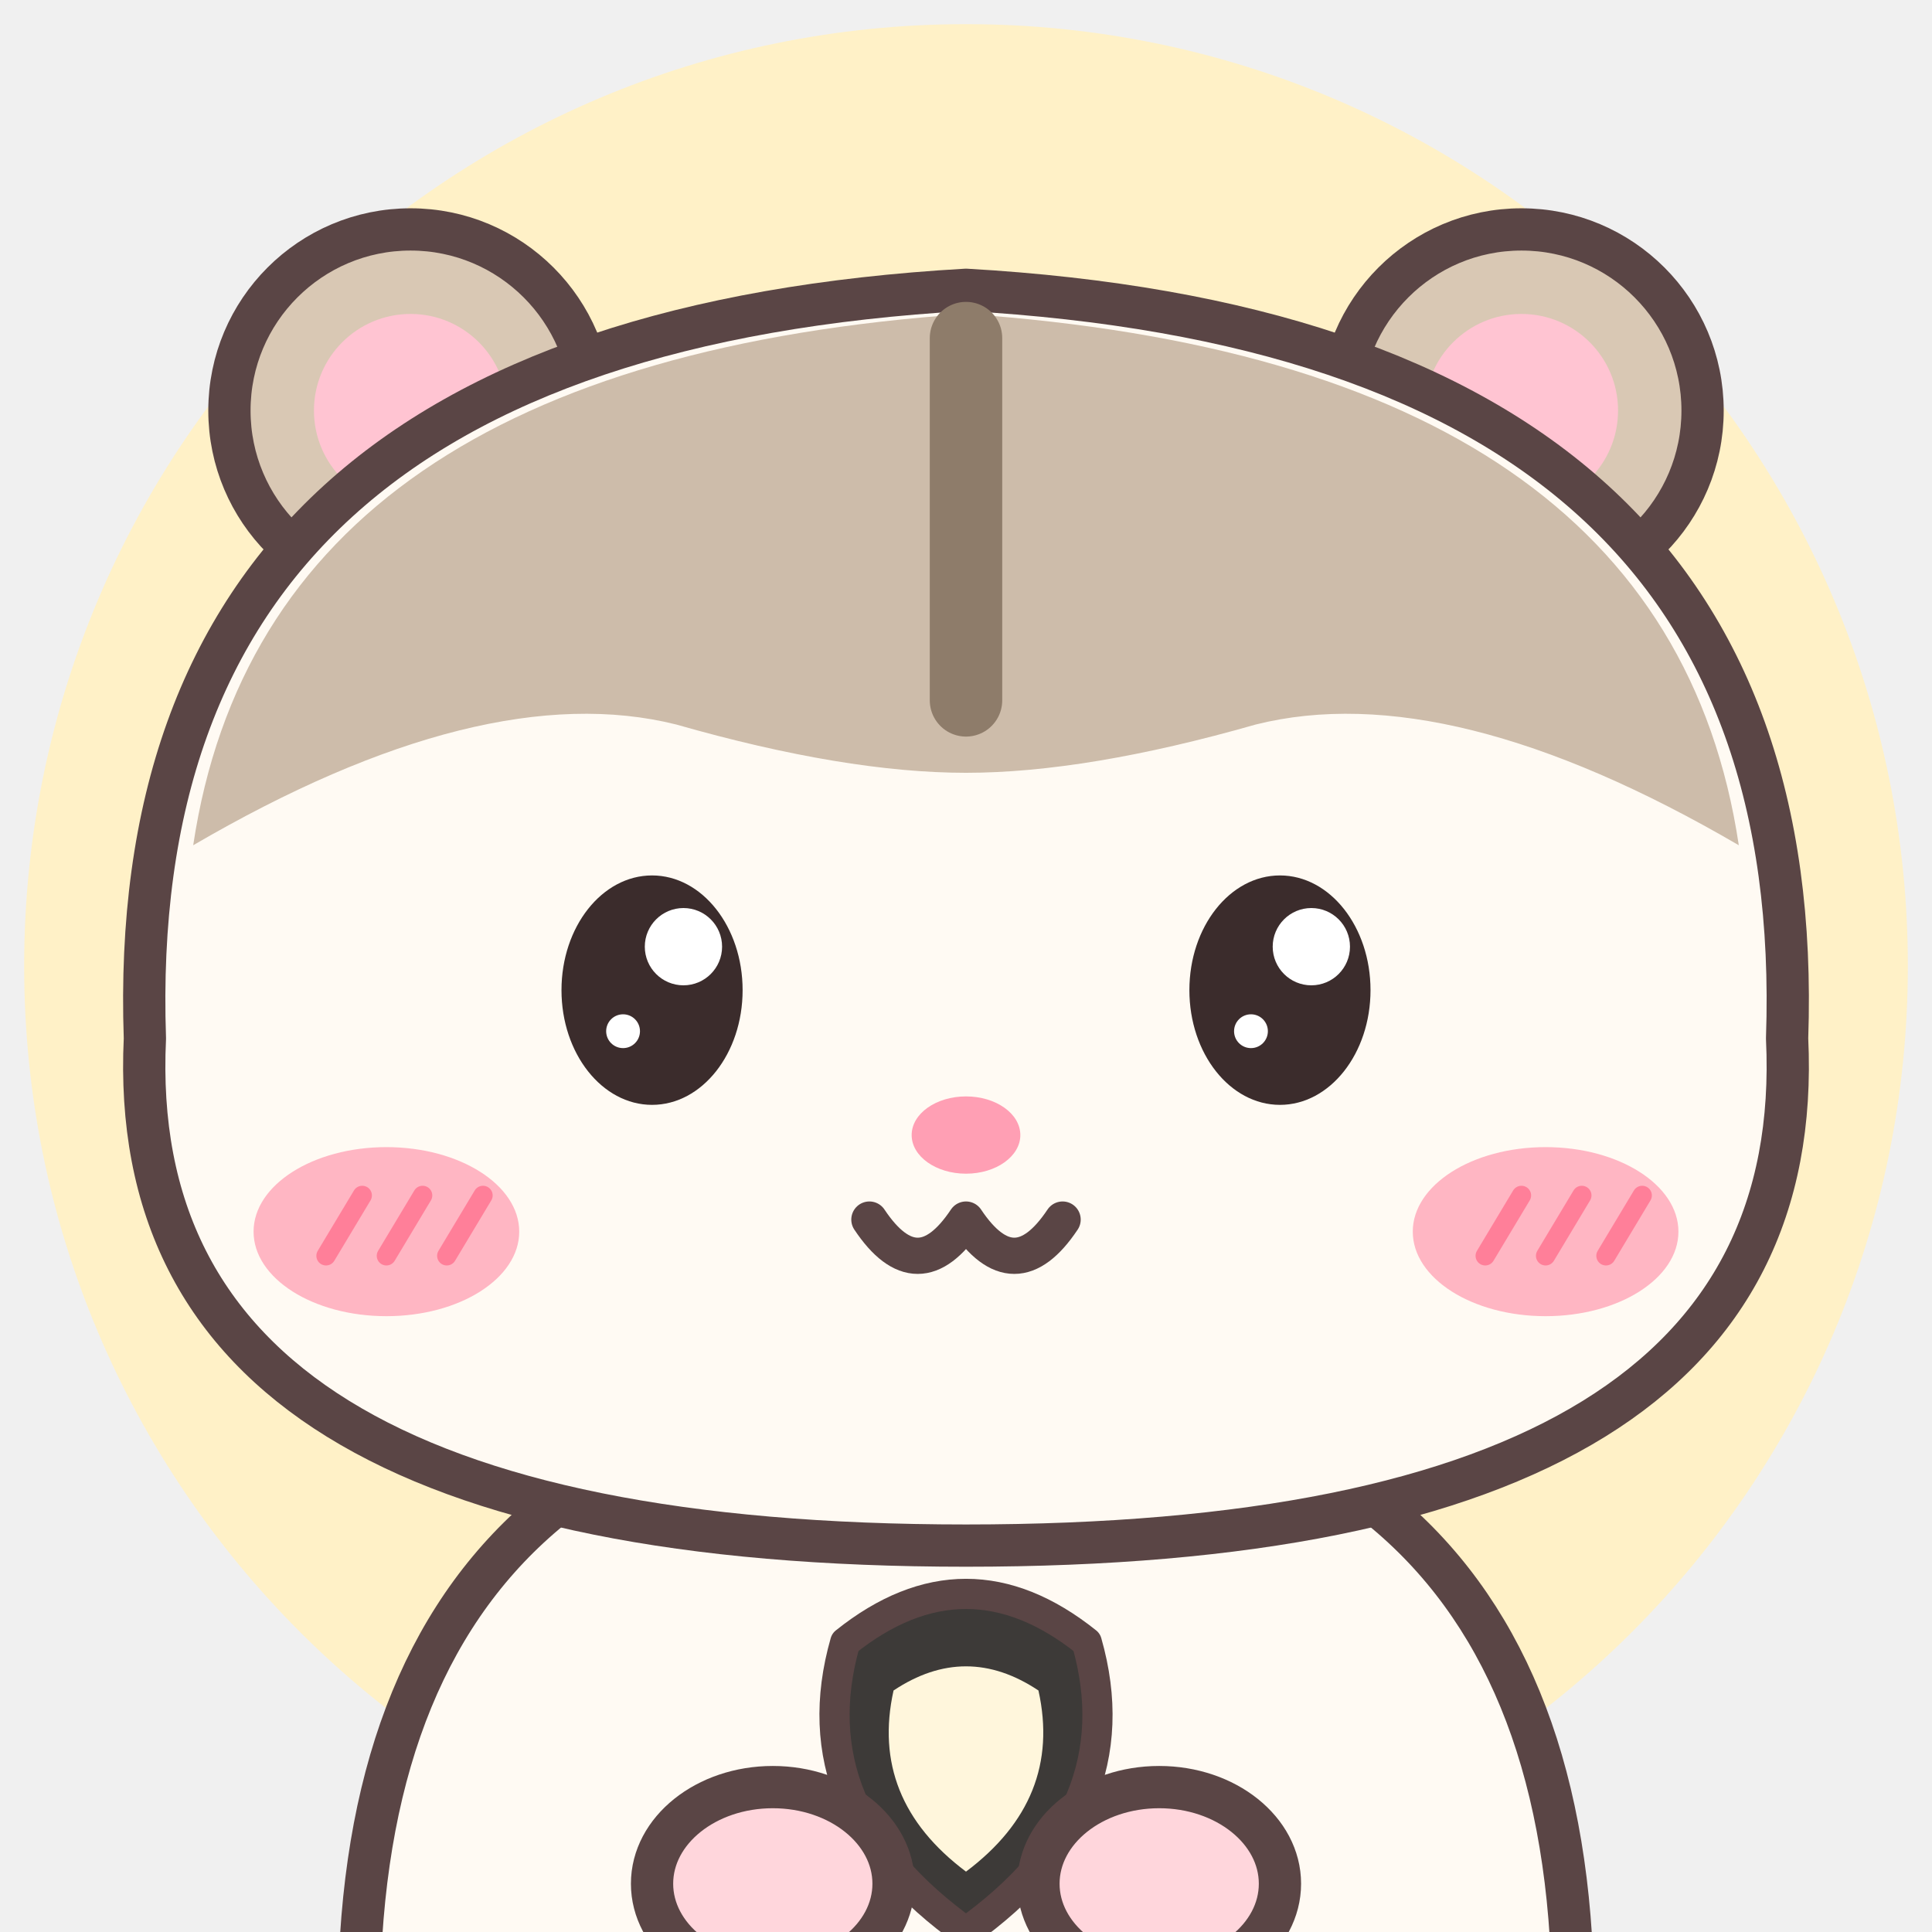
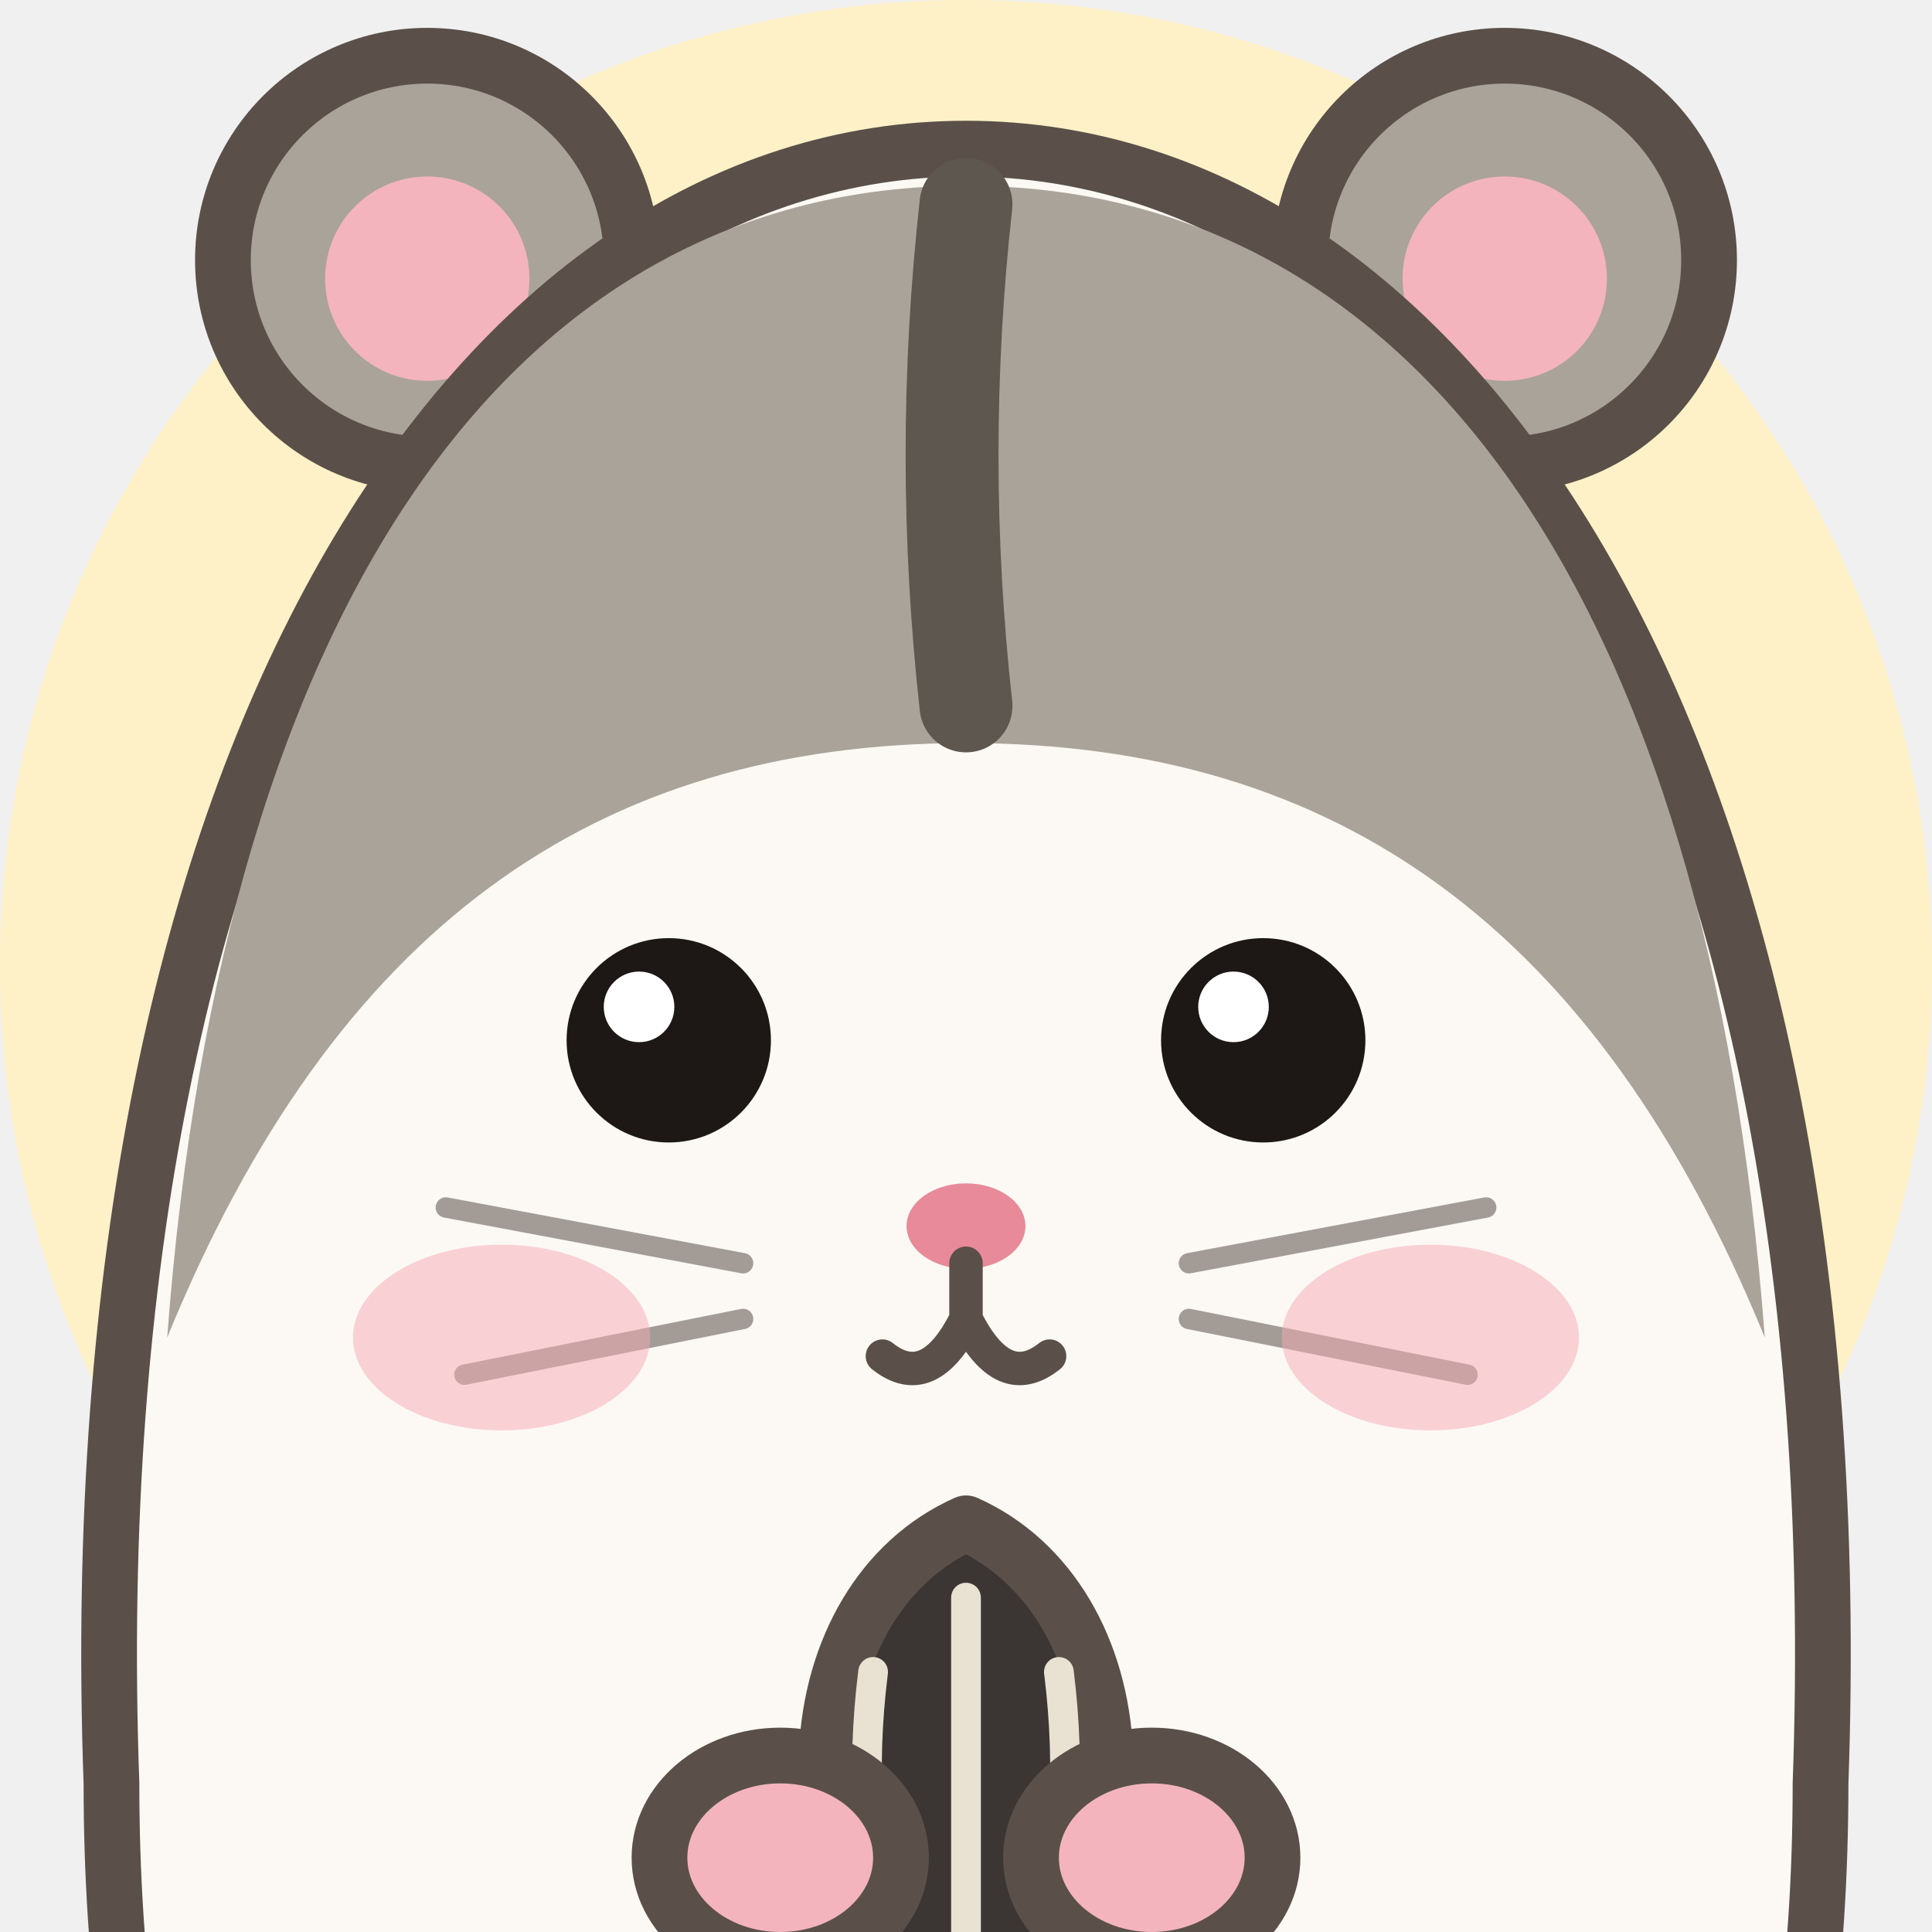
- <svg xmlns="http://www.w3.org/2000/svg" viewBox="20 30 160 160" role="img" aria-label="ジャンガリアンハムスター">
-   <circle cx="100" cy="110" r="78" fill="#fff1c7" />
-   <path d="M50 204 Q46 146 100 144 Q154 146 150 204 Z" fill="#fffaf3" stroke="#5a4545" stroke-width="3.5" stroke-linejoin="round" stroke-linecap="round" />
-   <g transform="translate(0 16)">
-     <path d="M90 150 q10 -8 20 0 q4 14 -10 24 q-14 -10 -10 -24z" fill="#3d3a38" stroke="#5a4545" stroke-width="2.5" stroke-linejoin="round" stroke-linecap="round" />
-     <path d="M94 154 q6 -4 12 0 q2 9 -6 15 q-8 -6 -6 -15z" fill="#fff6dc" />
-   </g>
-   <ellipse cx="84" cy="186" rx="10" ry="8" fill="#ffd6dc" stroke="#5a4545" stroke-width="3.5" stroke-linejoin="round" stroke-linecap="round" />
-   <ellipse cx="116" cy="186" rx="10" ry="8" fill="#ffd6dc" stroke="#5a4545" stroke-width="3.5" stroke-linejoin="round" stroke-linecap="round" />
-   <circle cx="54" cy="64" r="15" fill="#d9c8b4" stroke="#5a4545" stroke-width="3.5" stroke-linejoin="round" stroke-linecap="round" />
-   <circle cx="146" cy="64" r="15" fill="#d9c8b4" stroke="#5a4545" stroke-width="3.5" stroke-linejoin="round" stroke-linecap="round" />
-   <circle cx="54" cy="64" r="8" fill="#ffc4d2" />
-   <circle cx="146" cy="64" r="8" fill="#ffc4d2" />
-   <path d="M32 116 Q30 58 100 54 Q170 58 168 116 Q170 158 100 158 Q30 158 32 116 Z" fill="#fffaf3" stroke="#5a4545" stroke-width="3.5" stroke-linejoin="round" stroke-linecap="round" />
-   <path d="M36 100 Q42 60 100 56 Q158 60 164 100 Q140 86 124 90 Q110 94 100 94 Q90 94 76 90 Q60 86 36 100 Z" fill="#cdbcaa" />
-   <path d="M100 58 V88" stroke="#8e7c6a" stroke-width="6" stroke-linecap="round" />
-   <ellipse cx="100" cy="124" rx="4.5" ry="3.2" fill="#ff9fb4" />
-   <ellipse cx="52" cy="132" rx="11" ry="7" fill="#ffaabb" opacity="0.85" />
-   <path d="M47 134 l3 -5 M52 134 l3 -5 M57 134 l3 -5" stroke="#ff7f99" stroke-width="1.6" stroke-linecap="round" />
-   <ellipse cx="148" cy="132" rx="11" ry="7" fill="#ffaabb" opacity="0.85" />
-   <path d="M143 134 l3 -5 M148 134 l3 -5 M153 134 l3 -5" stroke="#ff7f99" stroke-width="1.6" stroke-linecap="round" />
-   <ellipse cx="74" cy="112" rx="7.5" ry="9.5" fill="#3b2c2c" />
-   <circle cx="76.6" cy="108.4" r="3.2" fill="#fff" />
-   <circle cx="71.6" cy="115.4" r="1.4" fill="#fff" />
-   <ellipse cx="126" cy="112" rx="7.5" ry="9.5" fill="#3b2c2c" />
-   <circle cx="128.6" cy="108.4" r="3.2" fill="#fff" />
-   <circle cx="123.6" cy="115.4" r="1.4" fill="#fff" />
-   <path d="M92 131 Q96 137 100 131 Q104 137 108 131" fill="none" stroke="#5a4545" stroke-width="3" stroke-linecap="round" stroke-linejoin="round" />
+ <svg xmlns="http://www.w3.org/2000/svg" viewBox="68 66 104 104" role="img" aria-label="ジャンガリアンハムスター">
+   <circle cx="120" cy="118" r="52" fill="#fff1c7" />
+   <ellipse cx="104" cy="216" rx="10" ry="5" fill="#f3b4bd" stroke="#5a5049" stroke-width="3" stroke-linejoin="round" />
+   <ellipse cx="136" cy="216" rx="10" ry="5" fill="#f3b4bd" stroke="#5a5049" stroke-width="3" stroke-linejoin="round" />
+   <circle cx="91" cy="80" r="11" fill="#aaa39a" stroke="#5a5049" stroke-width="3" stroke-linejoin="round" />
+   <circle cx="91" cy="81" r="5.5" fill="#f3b4bd" />
+   <circle cx="149" cy="80" r="11" fill="#aaa39a" stroke="#5a5049" stroke-width="3" stroke-linejoin="round" />
+   <circle cx="149" cy="81" r="5.5" fill="#f3b4bd" />
+   <path d="M74 162 C72 106 94 74 120 74 C146 74 168 106 166 162 C166 202 146 218 120 218 C94 218 74 202 74 162 Z" fill="#fcf9f4" stroke="#5a5049" stroke-width="3" stroke-linejoin="round" />
+   <path d="M77 138 C80 98 96 76 120 76 C144 76 160 98 163 138 C154 116 140 106 120 106 C100 106 86 116 77 138 Z" fill="#aaa39a" />
+   <path d="M120 77 C119 86 119 95 120 104" stroke="#5e5750" stroke-width="5" stroke-linecap="round" fill="none" />
+   <circle cx="104" cy="122" r="5.5" fill="#1d1715" />
+   <circle cx="102.4" cy="120.2" r="1.9" fill="#fff" />
+   <circle cx="136" cy="122" r="5.5" fill="#1d1715" />
+   <circle cx="134.4" cy="120.2" r="1.9" fill="#fff" />
+   <ellipse cx="120" cy="132" rx="3.2" ry="2.3" fill="#e88a99" />
+   <path d="M120 134 V137 M115.5 139 Q118 141 120 137 Q122 141 124.5 139" fill="none" stroke="#5a5049" stroke-width="1.8" stroke-linecap="round" stroke-linejoin="round" />
+   <path d="M108 134 L92 131 M108 137 L93 140 M132 134 L148 131 M132 137 L147 140" stroke="#5a5049" stroke-width="1.1" stroke-linecap="round" opacity="0.55" />
+   <ellipse cx="95" cy="138" rx="8" ry="5" fill="#f6a9b4" opacity="0.5" />
+   <ellipse cx="145" cy="138" rx="8" ry="5" fill="#f6a9b4" opacity="0.5" />
+   <path d="M120 148 C129 152 131 167 120 178 C109 167 111 152 120 148 Z" fill="#3b3633" stroke="#5a5049" stroke-width="3" stroke-linejoin="round" />
+   <path d="M120 152 V174 M115 156 Q114 164 116 171 M125 156 Q126 164 124 171" fill="none" stroke="#e9e2d2" stroke-width="1.6" stroke-linecap="round" />
+   <ellipse cx="110" cy="166" rx="6.5" ry="5.5" fill="#f3b4bd" stroke="#5a5049" stroke-width="3" stroke-linejoin="round" />
+   <ellipse cx="130" cy="166" rx="6.5" ry="5.5" fill="#f3b4bd" stroke="#5a5049" stroke-width="3" stroke-linejoin="round" />
</svg>
